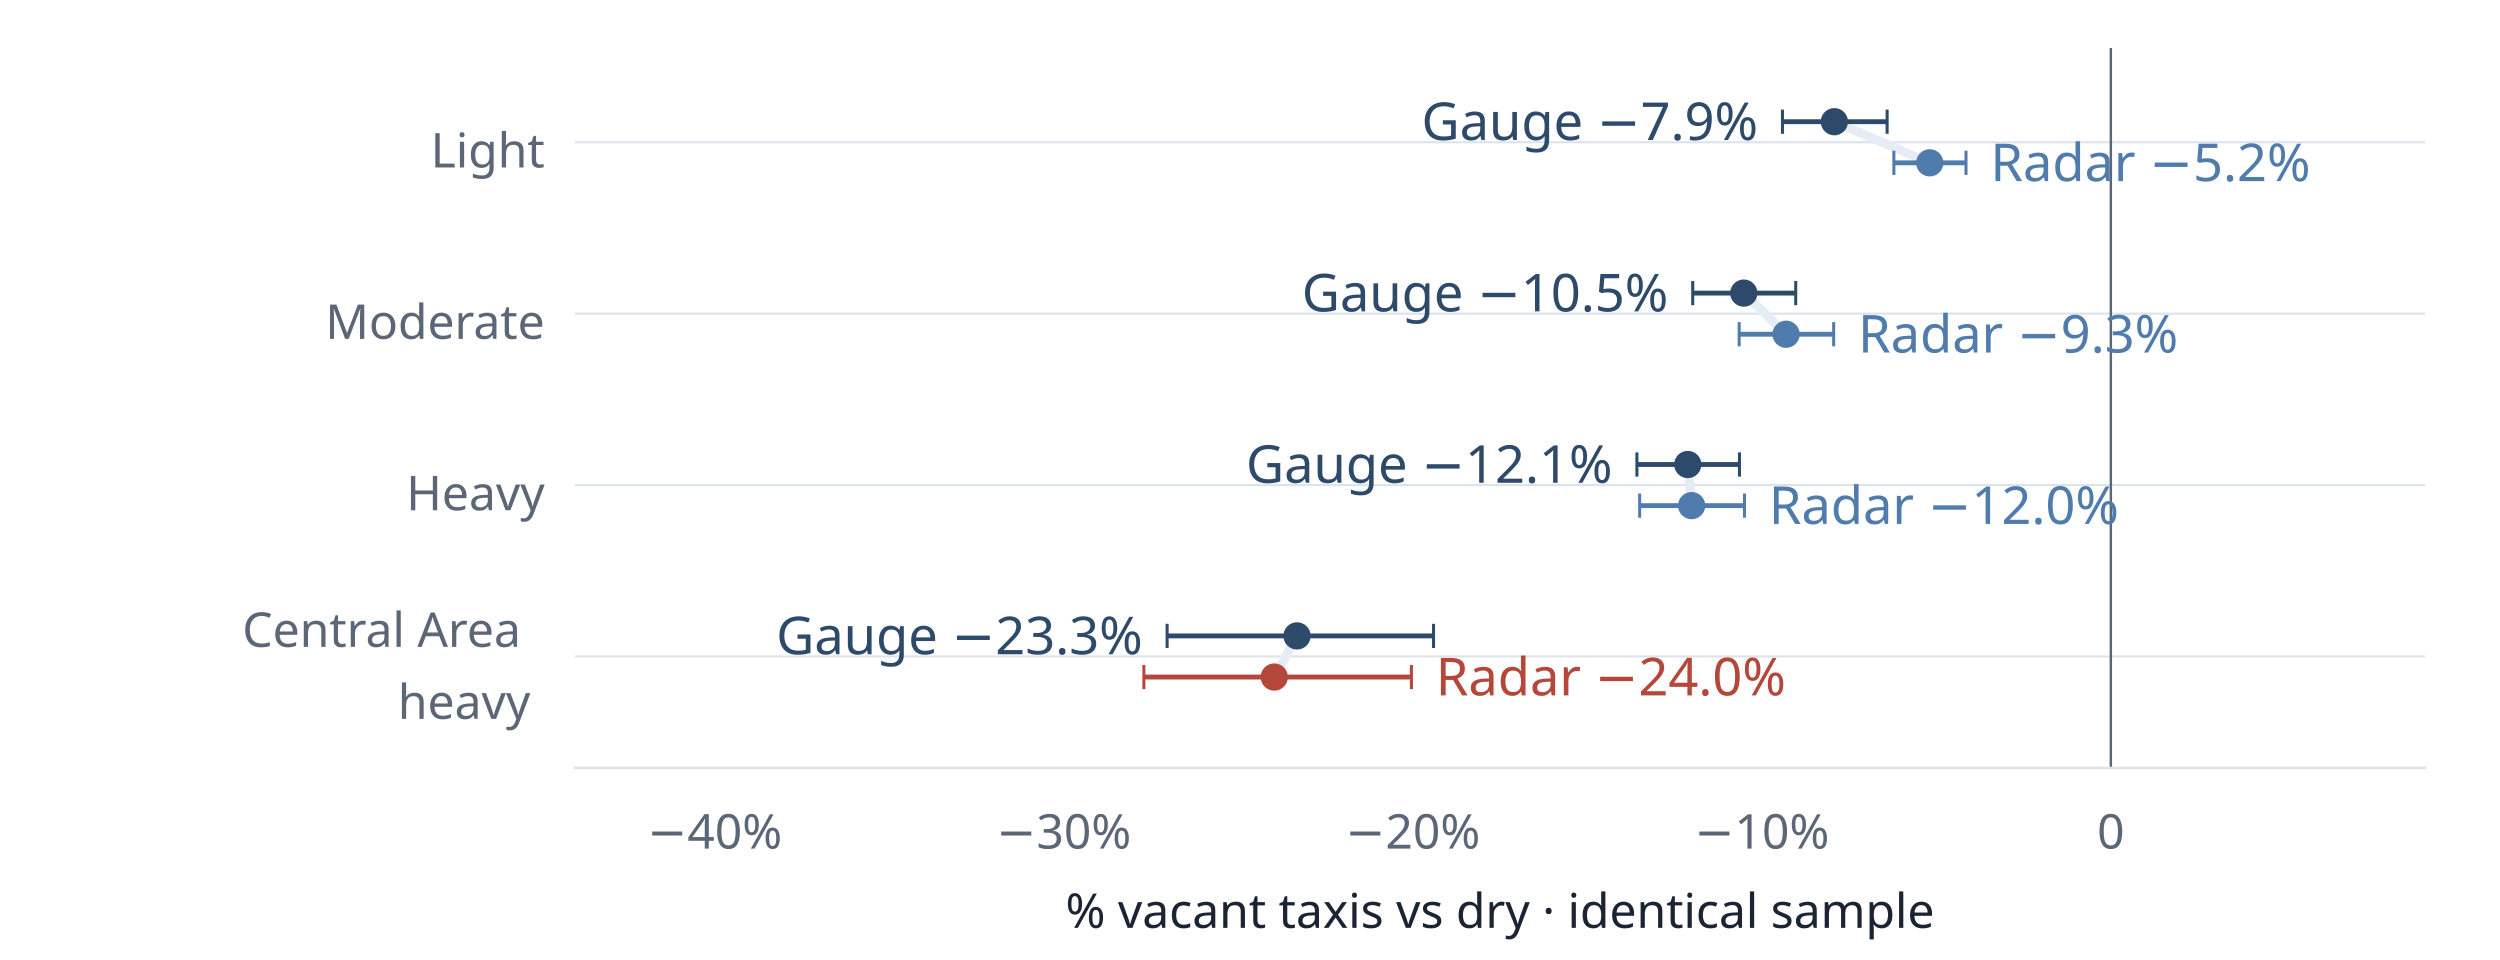
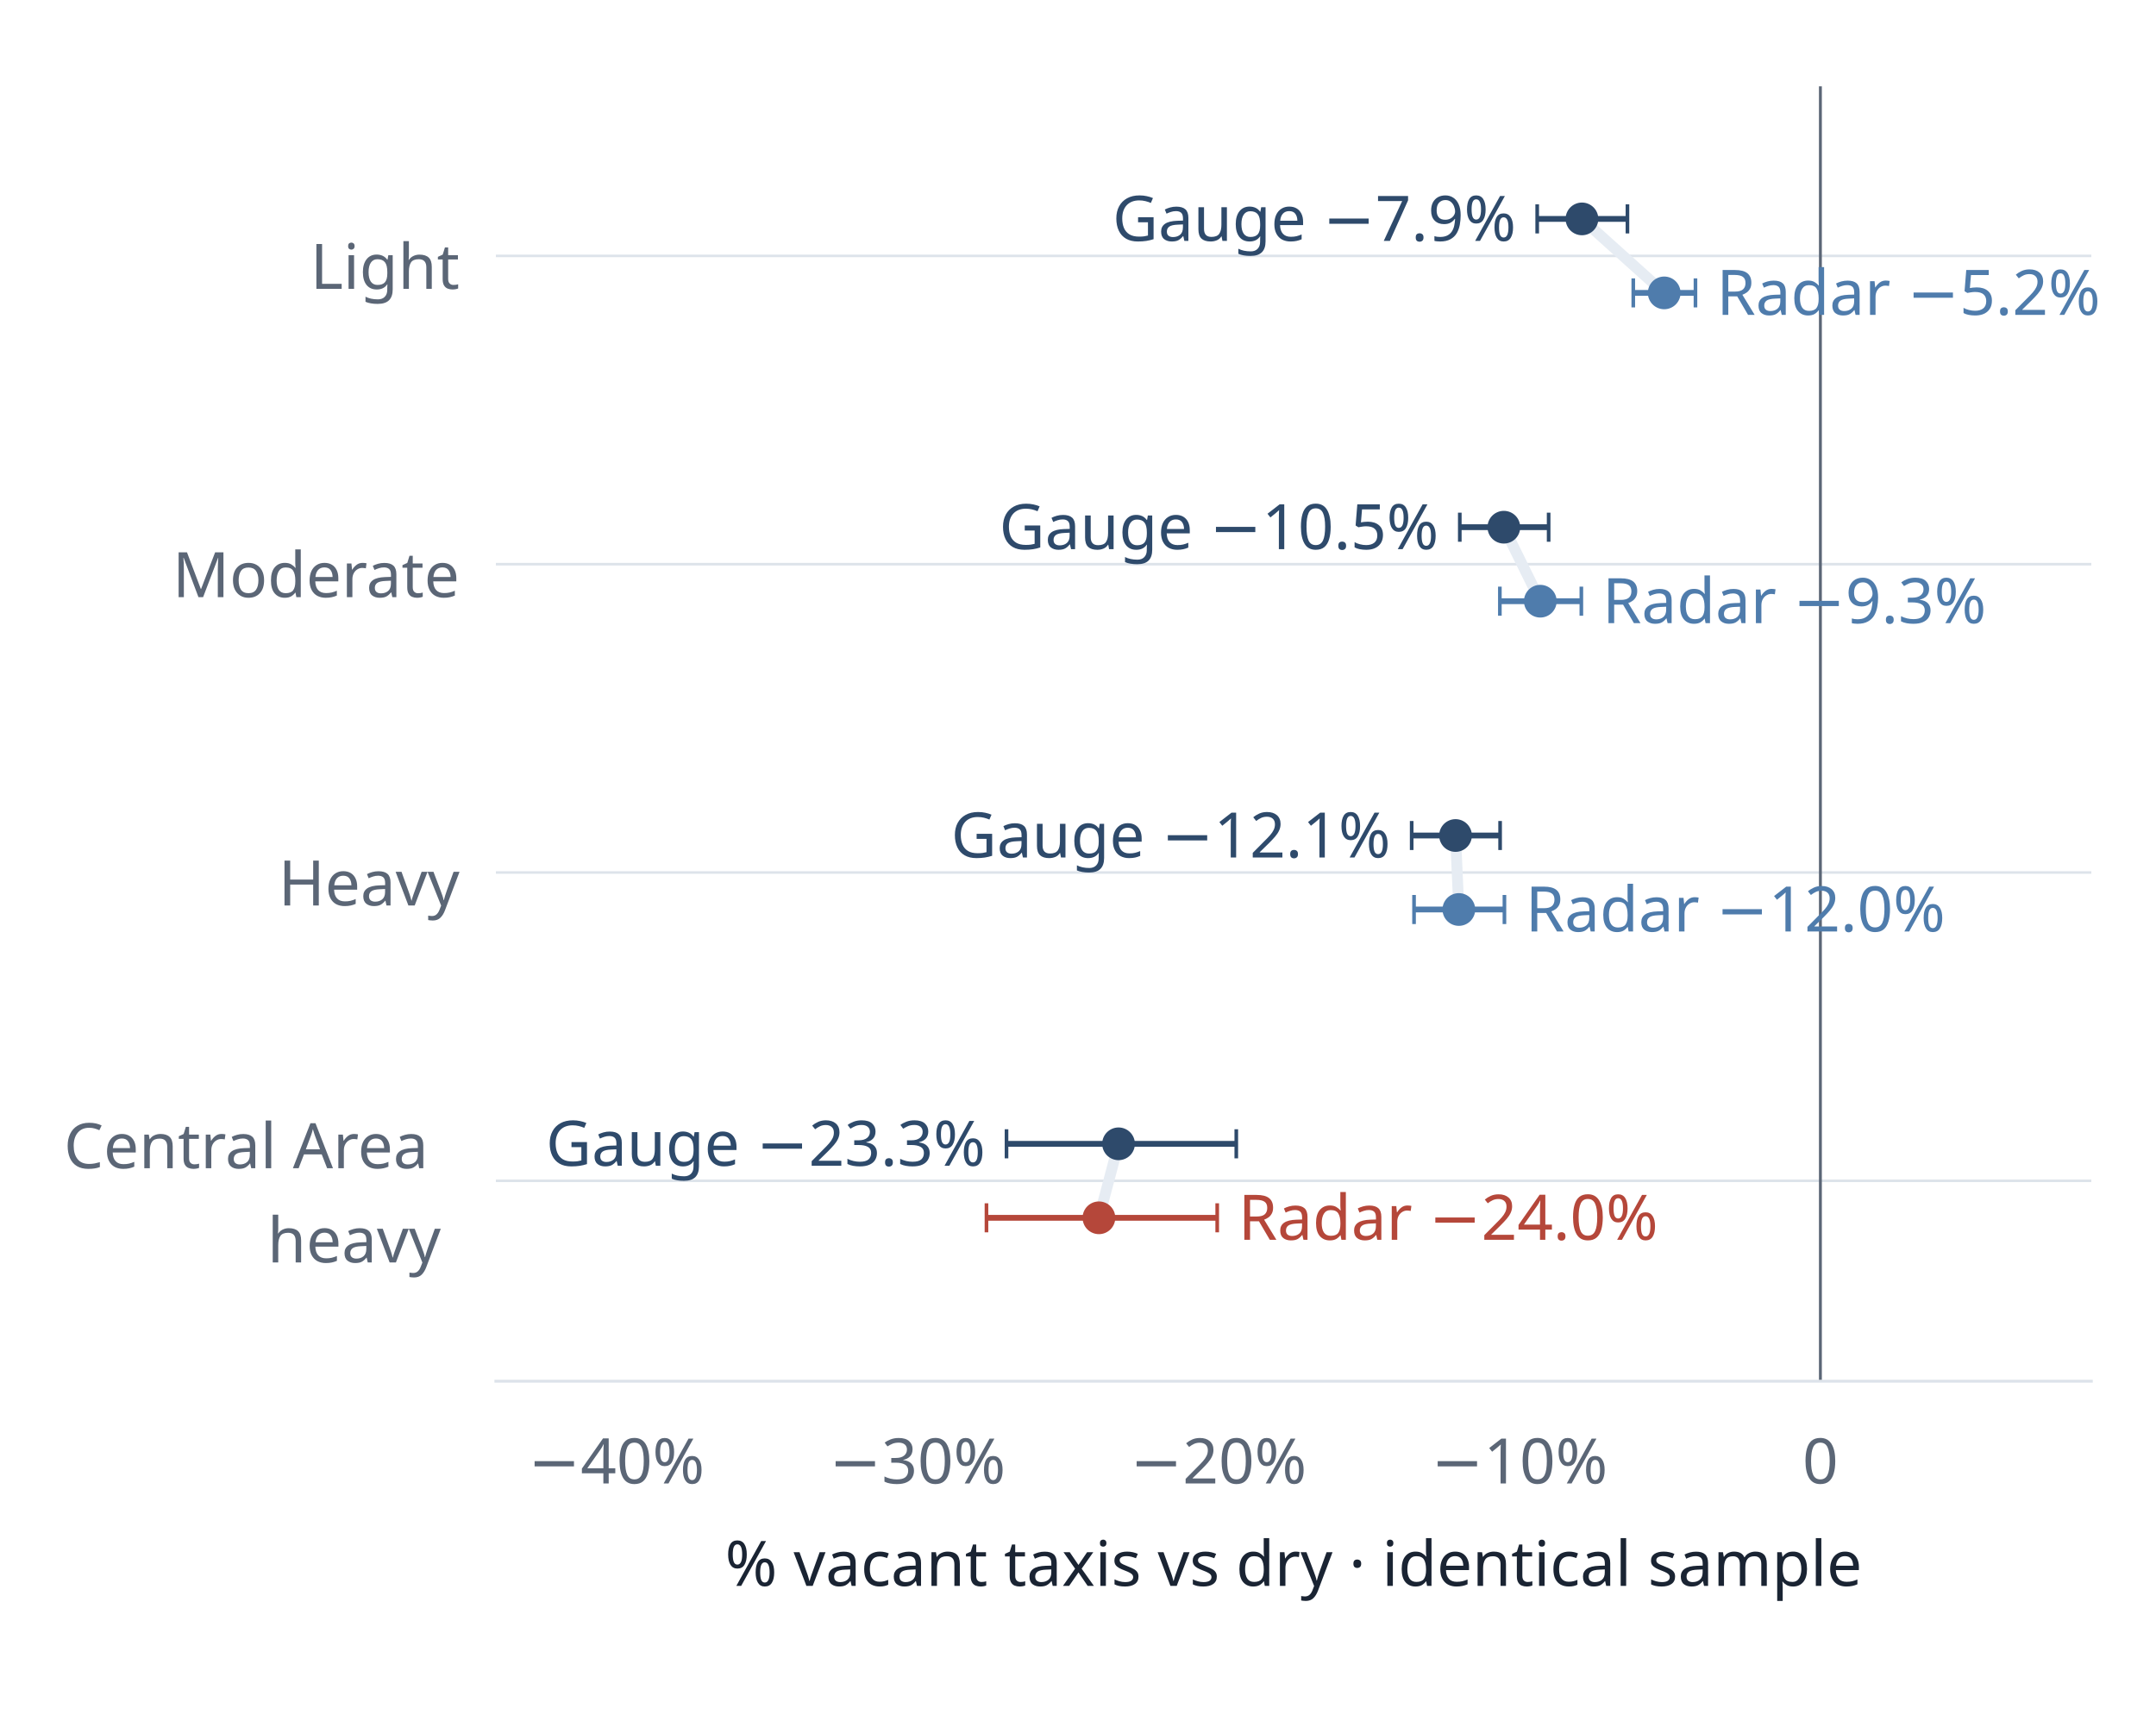
- <svg xmlns="http://www.w3.org/2000/svg" xmlns:xlink="http://www.w3.org/1999/xlink" width="825.12pt" height="316.8pt" viewBox="0 0 825.12 316.8" version="1.1">
+ <svg xmlns="http://www.w3.org/2000/svg" xmlns:xlink="http://www.w3.org/1999/xlink" width="593.28pt" height="475.2pt" viewBox="0 0 593.28 475.2" version="1.1">
  <defs>
    <style type="text/css">*{stroke-linejoin: round; stroke-linecap: butt}</style>
  </defs>
  <g id="figure_1">
    <g id="patch_1">
-       <path d="M 0 316.8  L 825.12 316.8  L 825.12 0  L 0 0  L 0 316.8  z " style="fill: none" />
+       <path d="M 0 475.2  L 593.28 475.2  L 593.28 0  L 0 0  L 0 475.2  z " style="fill: none" />
    </g>
    <g id="axes_1">
      <g id="patch_2">
-         <path d="M 189.778 253.44  L 800.366 253.44  L 800.366 15.84  L 189.778 15.84  L 189.778 253.44  z " style="fill: none" />
+         <path d="M 136.454 380.16  L 575.482 380.16  L 575.482 23.76  L 136.454 23.76  L 136.454 380.16  z " style="fill: none" />
      </g>
      <g id="matplotlib.axis_1">
        <g id="xtick_1">
          <g id="line2d_1" />
          <g id="text_1">
-             <text style="font-size: 15.84px; font-family: 'Poppins'; text-anchor: middle; fill: #5b6676" x="235.86" y="280.072" transform="rotate(-0 235.8598 280.072)">−40%</text>
+             <text style="font-size: 17.28px; font-family: 'Poppins'; text-anchor: middle; fill: #5b6676" x="169.589" y="408.304" transform="rotate(-0 169.5885 408.304)">−40%</text>
          </g>
        </g>
        <g id="xtick_2">
          <g id="line2d_2" />
          <g id="text_2">
-             <text style="font-size: 15.84px; font-family: 'Poppins'; text-anchor: middle; fill: #5b6676" x="351.065" y="280.072" transform="rotate(-0 351.0652 280.072)">−30%</text>
+             <text style="font-size: 17.28px; font-family: 'Poppins'; text-anchor: middle; fill: #5b6676" x="252.424" y="408.304" transform="rotate(-0 252.4238 408.304)">−30%</text>
          </g>
        </g>
        <g id="xtick_3">
          <g id="line2d_3" />
          <g id="text_3">
-             <text style="font-size: 15.84px; font-family: 'Poppins'; text-anchor: middle; fill: #5b6676" x="466.271" y="280.072" transform="rotate(-0 466.2706 280.072)">−20%</text>
+             <text style="font-size: 17.28px; font-family: 'Poppins'; text-anchor: middle; fill: #5b6676" x="335.259" y="408.304" transform="rotate(-0 335.2592 408.304)">−20%</text>
          </g>
        </g>
        <g id="xtick_4">
          <g id="line2d_4" />
          <g id="text_4">
-             <text style="font-size: 15.84px; font-family: 'Poppins'; text-anchor: middle; fill: #5b6676" x="581.476" y="280.072" transform="rotate(-0 581.4761 280.072)">−10%</text>
+             <text style="font-size: 17.28px; font-family: 'Poppins'; text-anchor: middle; fill: #5b6676" x="418.094" y="408.304" transform="rotate(-0 418.0945 408.304)">−10%</text>
          </g>
        </g>
        <g id="xtick_5">
          <g id="line2d_5" />
          <g id="text_5">
-             <text style="font-size: 15.84px; font-family: 'Poppins'; text-anchor: middle; fill: #5b6676" x="696.682" y="280.072" transform="rotate(-0 696.6815 280.072)">0</text>
+             <text style="font-size: 17.28px; font-family: 'Poppins'; text-anchor: middle; fill: #5b6676" x="500.93" y="408.304" transform="rotate(-0 500.9298 408.304)">0</text>
          </g>
        </g>
        <g id="text_6">
-           <text style="font-size: 15.84px; font-family: 'Poppins'; text-anchor: middle; fill: #1a2433" x="495.072" y="306.248" transform="rotate(-0 495.072 306.248)">% vacant taxis vs dry · identical sample</text>
+           <text style="font-size: 17.28px; font-family: 'Poppins'; text-anchor: middle; fill: #1a2433" x="355.968" y="436.496" transform="rotate(-0 355.968 436.496)">% vacant taxis vs dry · identical sample</text>
        </g>
      </g>
      <g id="matplotlib.axis_2">
        <g id="ytick_1">
          <g id="line2d_6">
-             <path d="M 189.778 216.669  L 800.366 216.669  " clip-path="url(#pcbb77b95bd)" style="fill: none; stroke: #dde3ea; stroke-width: 0.7; stroke-linecap: square" />
+             <path d="M 136.454 325.003  L 575.482 325.003  " clip-path="url(#p86345a8472)" style="fill: none; stroke: #dde3ea; stroke-width: 0.7; stroke-linecap: square" />
          </g>
          <g id="line2d_7" />
          <g id="text_7">
-             <text style="font-size: 15.84px; font-family: 'Poppins'; fill: #5b6676" transform="translate(79.97075 213.5006)">Central Area</text>
-             <text style="font-size: 15.84px; font-family: 'Poppins'; fill: #5b6676" transform="translate(131.3097 237.2606)">heavy</text>
+             <text style="font-size: 17.28px; font-family: 'Poppins'; fill: #5b6676" transform="translate(17.5742 321.5469)">Central Area</text>
+             <text style="font-size: 17.28px; font-family: 'Poppins'; fill: #5b6676" transform="translate(73.5803 347.4669)">heavy</text>
          </g>
        </g>
        <g id="ytick_2">
          <g id="line2d_8">
-             <path d="M 189.778 160.097  L 800.366 160.097  " clip-path="url(#pcbb77b95bd)" style="fill: none; stroke: #dde3ea; stroke-width: 0.7; stroke-linecap: square" />
+             <path d="M 136.454 240.146  L 575.482 240.146  " clip-path="url(#p86345a8472)" style="fill: none; stroke: #dde3ea; stroke-width: 0.7; stroke-linecap: square" />
          </g>
          <g id="line2d_9" />
          <g id="text_8">
-             <text style="font-size: 15.84px; font-family: 'Poppins'; text-anchor: end; fill: #5b6676" x="179.778" y="168.413" transform="rotate(-0 179.7776 168.4131)">Heavy</text>
+             <text style="font-size: 17.28px; font-family: 'Poppins'; text-anchor: end; fill: #5b6676" x="126.454" y="249.218" transform="rotate(-0 126.4544 249.2177)">Heavy</text>
          </g>
        </g>
        <g id="ytick_3">
          <g id="line2d_10">
-             <path d="M 189.778 103.526  L 800.366 103.526  " clip-path="url(#pcbb77b95bd)" style="fill: none; stroke: #dde3ea; stroke-width: 0.7; stroke-linecap: square" />
+             <path d="M 136.454 155.289  L 575.482 155.289  " clip-path="url(#p86345a8472)" style="fill: none; stroke: #dde3ea; stroke-width: 0.7; stroke-linecap: square" />
          </g>
          <g id="line2d_11" />
          <g id="text_9">
-             <text style="font-size: 15.84px; font-family: 'Poppins'; text-anchor: end; fill: #5b6676" x="179.778" y="111.842" transform="rotate(-0 179.7776 111.8417)">Moderate</text>
+             <text style="font-size: 17.28px; font-family: 'Poppins'; text-anchor: end; fill: #5b6676" x="126.454" y="164.361" transform="rotate(-0 126.4544 164.3606)">Moderate</text>
          </g>
        </g>
        <g id="ytick_4">
          <g id="line2d_12">
-             <path d="M 189.778 46.954  L 800.366 46.954  " clip-path="url(#pcbb77b95bd)" style="fill: none; stroke: #dde3ea; stroke-width: 0.7; stroke-linecap: square" />
+             <path d="M 136.454 70.431  L 575.482 70.431  " clip-path="url(#p86345a8472)" style="fill: none; stroke: #dde3ea; stroke-width: 0.7; stroke-linecap: square" />
          </g>
          <g id="line2d_13" />
          <g id="text_10">
-             <text style="font-size: 15.84px; font-family: 'Poppins'; text-anchor: end; fill: #5b6676" x="179.778" y="55.27" transform="rotate(-0 179.7776 55.27029)">Light</text>
+             <text style="font-size: 17.28px; font-family: 'Poppins'; text-anchor: end; fill: #5b6676" x="126.454" y="79.503" transform="rotate(-0 126.4544 79.50343)">Light</text>
          </g>
        </g>
      </g>
      <g id="line2d_14">
-         <path d="M 605.427 40.166  L 636.905 53.743  " clip-path="url(#pcbb77b95bd)" style="fill: none; stroke: #e6ecf3; stroke-width: 3; stroke-linecap: square" />
+         <path d="M 435.316 60.249  L 457.949 80.614  " clip-path="url(#p86345a8472)" style="fill: none; stroke: #e6ecf3; stroke-width: 3; stroke-linecap: square" />
      </g>
      <g id="line2d_15">
-         <path d="M 575.537 96.737  L 589.487 110.314  " clip-path="url(#pcbb77b95bd)" style="fill: none; stroke: #e6ecf3; stroke-width: 3; stroke-linecap: square" />
+         <path d="M 413.824 145.106  L 423.855 165.471  " clip-path="url(#p86345a8472)" style="fill: none; stroke: #e6ecf3; stroke-width: 3; stroke-linecap: square" />
      </g>
      <g id="line2d_16">
-         <path d="M 557.041 153.309  L 558.315 166.886  " clip-path="url(#pcbb77b95bd)" style="fill: none; stroke: #e6ecf3; stroke-width: 3; stroke-linecap: square" />
+         <path d="M 400.525 229.963  L 401.441 250.329  " clip-path="url(#p86345a8472)" style="fill: none; stroke: #e6ecf3; stroke-width: 3; stroke-linecap: square" />
      </g>
      <g id="line2d_17">
-         <path d="M 428.076 209.88  L 420.571 223.457  " clip-path="url(#pcbb77b95bd)" style="fill: none; stroke: #e6ecf3; stroke-width: 3; stroke-linecap: square" />
+         <path d="M 307.797 314.82  L 302.4 335.186  " clip-path="url(#p86345a8472)" style="fill: none; stroke: #e6ecf3; stroke-width: 3; stroke-linecap: square" />
      </g>
      <g id="line2d_18">
-         <path d="M 696.682 253.44  L 696.682 15.84  " clip-path="url(#pcbb77b95bd)" style="fill: none; stroke: #5b6676; stroke-width: 0.8; stroke-linecap: square" />
+         <path d="M 500.93 380.16  L 500.93 23.76  " clip-path="url(#p86345a8472)" style="fill: none; stroke: #5b6676; stroke-width: 0.8; stroke-linecap: square" />
      </g>
      <g id="patch_3">
-         <path d="M 189.778 253.44  L 800.366 253.44  " style="fill: none; stroke: #dde3ea; stroke-width: 0.8; stroke-linejoin: miter; stroke-linecap: square" />
+         <path d="M 136.454 380.16  L 575.482 380.16  " style="fill: none; stroke: #dde3ea; stroke-width: 0.8; stroke-linejoin: miter; stroke-linecap: square" />
      </g>
      <g id="text_11">
-         <text style="font-size: 17.28px; font-family: 'Poppins'; text-anchor: end; fill: #2e4a6b" x="580.234" y="46.214" transform="rotate(-0 580.2337 46.21371)">Gauge −7.9%</text>
+         <text style="font-size: 17.28px; font-family: 'Poppins'; text-anchor: end; fill: #2e4a6b" x="417.201" y="66.297" transform="rotate(-0 417.2012 66.29657)">Gauge −7.9%</text>
      </g>
      <g id="text_12">
-         <text style="font-size: 17.28px; font-family: 'Poppins'; text-anchor: start; fill: #4f7cac" x="656.935" y="59.791" transform="rotate(-0 656.9346 59.79086)">Radar −5.2%</text>
+         <text style="font-size: 17.28px; font-family: 'Poppins'; text-anchor: start; fill: #4f7cac" x="472.351" y="86.662" transform="rotate(-0 472.3509 86.66229)">Radar −5.2%</text>
      </g>
      <g id="text_13">
-         <text style="font-size: 17.28px; font-family: 'Poppins'; text-anchor: end; fill: #2e4a6b" x="550.612" y="102.785" transform="rotate(-0 550.6123 102.7851)">Gauge −10.5%</text>
+         <text style="font-size: 17.28px; font-family: 'Poppins'; text-anchor: end; fill: #2e4a6b" x="395.903" y="151.154" transform="rotate(-0 395.9027 151.1537)">Gauge −10.5%</text>
      </g>
      <g id="text_14">
-         <text style="font-size: 17.28px; font-family: 'Poppins'; text-anchor: start; fill: #4f7cac" x="613.261" y="116.362" transform="rotate(-0 613.2614 116.3623)">Radar −9.3%</text>
+         <text style="font-size: 17.28px; font-family: 'Poppins'; text-anchor: start; fill: #4f7cac" x="440.949" y="171.519" transform="rotate(-0 440.9489 171.5194)">Radar −9.3%</text>
      </g>
      <g id="text_15">
-         <text style="font-size: 17.28px; font-family: 'Poppins'; text-anchor: end; fill: #2e4a6b" x="532.196" y="159.357" transform="rotate(-0 532.1957 159.3566)">Gauge −12.1%</text>
+         <text style="font-size: 17.28px; font-family: 'Poppins'; text-anchor: end; fill: #2e4a6b" x="382.661" y="236.011" transform="rotate(-0 382.6608 236.0109)">Gauge −12.1%</text>
      </g>
      <g id="text_16">
-         <text style="font-size: 17.28px; font-family: 'Poppins'; text-anchor: start; fill: #4f7cac" x="583.822" y="172.934" transform="rotate(-0 583.8221 172.9337)">Radar −12.0%</text>
+         <text style="font-size: 17.28px; font-family: 'Poppins'; text-anchor: start; fill: #4f7cac" x="419.781" y="256.377" transform="rotate(-0 419.7813 256.3766)">Radar −12.0%</text>
      </g>
      <g id="text_17">
-         <text style="font-size: 17.28px; font-family: 'Poppins'; text-anchor: end; fill: #2e4a6b" x="377.138" y="215.928" transform="rotate(-0 377.1377 215.928)">Gauge −23.3%</text>
+         <text style="font-size: 17.28px; font-family: 'Poppins'; text-anchor: end; fill: #2e4a6b" x="271.171" y="320.868" transform="rotate(-0 271.1705 320.868)">Gauge −23.3%</text>
      </g>
      <g id="text_18">
-         <text style="font-size: 17.28px; font-family: 'Poppins'; text-anchor: start; fill: #b5473a" x="473.9" y="229.505" transform="rotate(-0 473.9004 229.5051)">Radar −24.0%</text>
+         <text style="font-size: 17.28px; font-family: 'Poppins'; text-anchor: start; fill: #b5473a" x="340.745" y="341.234" transform="rotate(-0 340.7451 341.2337)">Radar −24.0%</text>
      </g>
      <g id="LineCollection_1">
-         <path d="M 588.298 40.166  L 622.837 40.166  " clip-path="url(#pcbb77b95bd)" style="fill: none; stroke: #2e4a6b; stroke-width: 1.6" />
+         <path d="M 423 60.249  L 447.834 60.249  " clip-path="url(#p86345a8472)" style="fill: none; stroke: #2e4a6b; stroke-width: 1.6" />
      </g>
      <g id="line2d_19">
        <defs>
          <path id="m8970745eac" d="M 0 4  L 0 -4  " style="stroke: #2e4a6b" />
        </defs>
-         <g clip-path="url(#pcbb77b95bd)">
-           <use xlink:href="#m8970745eac" x="588.298" y="40.166" style="fill: #2e4a6b; stroke: #2e4a6b" />
+         <g clip-path="url(#p86345a8472)">
+           <use xlink:href="#m8970745eac" x="423" y="60.249" style="fill: #2e4a6b; stroke: #2e4a6b" />
        </g>
      </g>
      <g id="line2d_20">
-         <g clip-path="url(#pcbb77b95bd)">
-           <use xlink:href="#m8970745eac" x="622.837" y="40.166" style="fill: #2e4a6b; stroke: #2e4a6b" />
+         <g clip-path="url(#p86345a8472)">
+           <use xlink:href="#m8970745eac" x="447.834" y="60.249" style="fill: #2e4a6b; stroke: #2e4a6b" />
        </g>
      </g>
      <g id="LineCollection_2">
-         <path d="M 625.069 53.743  L 648.87 53.743  " clip-path="url(#pcbb77b95bd)" style="fill: none; stroke: #4f7cac; stroke-width: 1.6" />
+         <path d="M 449.439 80.614  L 466.552 80.614  " clip-path="url(#p86345a8472)" style="fill: none; stroke: #4f7cac; stroke-width: 1.6" />
      </g>
      <g id="line2d_21">
        <defs>
          <path id="mc3474a26d5" d="M 0 4  L 0 -4  " style="stroke: #4f7cac" />
        </defs>
-         <g clip-path="url(#pcbb77b95bd)">
-           <use xlink:href="#mc3474a26d5" x="625.069" y="53.743" style="fill: #4f7cac; stroke: #4f7cac" />
+         <g clip-path="url(#p86345a8472)">
+           <use xlink:href="#mc3474a26d5" x="449.439" y="80.614" style="fill: #4f7cac; stroke: #4f7cac" />
        </g>
      </g>
      <g id="line2d_22">
-         <g clip-path="url(#pcbb77b95bd)">
-           <use xlink:href="#mc3474a26d5" x="648.87" y="53.743" style="fill: #4f7cac; stroke: #4f7cac" />
+         <g clip-path="url(#p86345a8472)">
+           <use xlink:href="#mc3474a26d5" x="466.552" y="80.614" style="fill: #4f7cac; stroke: #4f7cac" />
        </g>
      </g>
      <g id="LineCollection_3">
-         <path d="M 558.677 96.737  L 592.677 96.737  " clip-path="url(#pcbb77b95bd)" style="fill: none; stroke: #2e4a6b; stroke-width: 1.6" />
+         <path d="M 401.701 145.106  L 426.148 145.106  " clip-path="url(#p86345a8472)" style="fill: none; stroke: #2e4a6b; stroke-width: 1.6" />
      </g>
      <g id="line2d_23">
-         <g clip-path="url(#pcbb77b95bd)">
-           <use xlink:href="#m8970745eac" x="558.677" y="96.737" style="fill: #2e4a6b; stroke: #2e4a6b" />
+         <g clip-path="url(#p86345a8472)">
+           <use xlink:href="#m8970745eac" x="401.701" y="145.106" style="fill: #2e4a6b; stroke: #2e4a6b" />
        </g>
      </g>
      <g id="line2d_24">
-         <g clip-path="url(#pcbb77b95bd)">
-           <use xlink:href="#m8970745eac" x="592.677" y="96.737" style="fill: #2e4a6b; stroke: #2e4a6b" />
+         <g clip-path="url(#p86345a8472)">
+           <use xlink:href="#m8970745eac" x="426.148" y="145.106" style="fill: #2e4a6b; stroke: #2e4a6b" />
        </g>
      </g>
      <g id="LineCollection_4">
-         <path d="M 574.011 110.314  L 605.197 110.314  " clip-path="url(#pcbb77b95bd)" style="fill: none; stroke: #4f7cac; stroke-width: 1.6" />
+         <path d="M 412.727 165.471  L 435.15 165.471  " clip-path="url(#p86345a8472)" style="fill: none; stroke: #4f7cac; stroke-width: 1.6" />
      </g>
      <g id="line2d_25">
-         <g clip-path="url(#pcbb77b95bd)">
-           <use xlink:href="#mc3474a26d5" x="574.011" y="110.314" style="fill: #4f7cac; stroke: #4f7cac" />
+         <g clip-path="url(#p86345a8472)">
+           <use xlink:href="#mc3474a26d5" x="412.727" y="165.471" style="fill: #4f7cac; stroke: #4f7cac" />
        </g>
      </g>
      <g id="line2d_26">
-         <g clip-path="url(#pcbb77b95bd)">
-           <use xlink:href="#mc3474a26d5" x="605.197" y="110.314" style="fill: #4f7cac; stroke: #4f7cac" />
+         <g clip-path="url(#p86345a8472)">
+           <use xlink:href="#mc3474a26d5" x="435.15" y="165.471" style="fill: #4f7cac; stroke: #4f7cac" />
        </g>
      </g>
      <g id="LineCollection_5">
-         <path d="M 540.26 153.309  L 574.104 153.309  " clip-path="url(#pcbb77b95bd)" style="fill: none; stroke: #2e4a6b; stroke-width: 1.6" />
+         <path d="M 388.459 229.963  L 412.794 229.963  " clip-path="url(#p86345a8472)" style="fill: none; stroke: #2e4a6b; stroke-width: 1.6" />
      </g>
      <g id="line2d_27">
-         <g clip-path="url(#pcbb77b95bd)">
-           <use xlink:href="#m8970745eac" x="540.26" y="153.309" style="fill: #2e4a6b; stroke: #2e4a6b" />
+         <g clip-path="url(#p86345a8472)">
+           <use xlink:href="#m8970745eac" x="388.459" y="229.963" style="fill: #2e4a6b; stroke: #2e4a6b" />
        </g>
      </g>
      <g id="line2d_28">
-         <g clip-path="url(#pcbb77b95bd)">
-           <use xlink:href="#m8970745eac" x="574.104" y="153.309" style="fill: #2e4a6b; stroke: #2e4a6b" />
+         <g clip-path="url(#p86345a8472)">
+           <use xlink:href="#m8970745eac" x="412.794" y="229.963" style="fill: #2e4a6b; stroke: #2e4a6b" />
        </g>
      </g>
      <g id="LineCollection_6">
-         <path d="M 541.167 166.886  L 575.758 166.886  " clip-path="url(#pcbb77b95bd)" style="fill: none; stroke: #4f7cac; stroke-width: 1.6" />
+         <path d="M 389.111 250.329  L 413.983 250.329  " clip-path="url(#p86345a8472)" style="fill: none; stroke: #4f7cac; stroke-width: 1.6" />
      </g>
      <g id="line2d_29">
-         <g clip-path="url(#pcbb77b95bd)">
-           <use xlink:href="#mc3474a26d5" x="541.167" y="166.886" style="fill: #4f7cac; stroke: #4f7cac" />
+         <g clip-path="url(#p86345a8472)">
+           <use xlink:href="#mc3474a26d5" x="389.111" y="250.329" style="fill: #4f7cac; stroke: #4f7cac" />
        </g>
      </g>
      <g id="line2d_30">
-         <g clip-path="url(#pcbb77b95bd)">
-           <use xlink:href="#mc3474a26d5" x="575.758" y="166.886" style="fill: #4f7cac; stroke: #4f7cac" />
+         <g clip-path="url(#p86345a8472)">
+           <use xlink:href="#mc3474a26d5" x="413.983" y="250.329" style="fill: #4f7cac; stroke: #4f7cac" />
        </g>
      </g>
      <g id="LineCollection_7">
-         <path d="M 385.202 209.88  L 473.137 209.88  " clip-path="url(#pcbb77b95bd)" style="fill: none; stroke: #2e4a6b; stroke-width: 1.6" />
+         <path d="M 276.969 314.82  L 340.196 314.82  " clip-path="url(#p86345a8472)" style="fill: none; stroke: #2e4a6b; stroke-width: 1.6" />
      </g>
      <g id="line2d_31">
-         <g clip-path="url(#pcbb77b95bd)">
-           <use xlink:href="#m8970745eac" x="385.202" y="209.88" style="fill: #2e4a6b; stroke: #2e4a6b" />
+         <g clip-path="url(#p86345a8472)">
+           <use xlink:href="#m8970745eac" x="276.969" y="314.82" style="fill: #2e4a6b; stroke: #2e4a6b" />
        </g>
      </g>
      <g id="line2d_32">
-         <g clip-path="url(#pcbb77b95bd)">
-           <use xlink:href="#m8970745eac" x="473.137" y="209.88" style="fill: #2e4a6b; stroke: #2e4a6b" />
+         <g clip-path="url(#p86345a8472)">
+           <use xlink:href="#m8970745eac" x="340.196" y="314.82" style="fill: #2e4a6b; stroke: #2e4a6b" />
        </g>
      </g>
      <g id="LineCollection_8">
-         <path d="M 377.53 223.457  L 465.836 223.457  " clip-path="url(#pcbb77b95bd)" style="fill: none; stroke: #b5473a; stroke-width: 1.6" />
+         <path d="M 271.453 335.186  L 334.947 335.186  " clip-path="url(#p86345a8472)" style="fill: none; stroke: #b5473a; stroke-width: 1.6" />
      </g>
      <g id="line2d_33">
        <defs>
          <path id="ma57f659477" d="M 0 4  L 0 -4  " style="stroke: #b5473a" />
        </defs>
-         <g clip-path="url(#pcbb77b95bd)">
-           <use xlink:href="#ma57f659477" x="377.53" y="223.457" style="fill: #b5473a; stroke: #b5473a" />
+         <g clip-path="url(#p86345a8472)">
+           <use xlink:href="#ma57f659477" x="271.453" y="335.186" style="fill: #b5473a; stroke: #b5473a" />
        </g>
      </g>
      <g id="line2d_34">
-         <g clip-path="url(#pcbb77b95bd)">
-           <use xlink:href="#ma57f659477" x="465.836" y="223.457" style="fill: #b5473a; stroke: #b5473a" />
+         <g clip-path="url(#p86345a8472)">
+           <use xlink:href="#ma57f659477" x="334.947" y="335.186" style="fill: #b5473a; stroke: #b5473a" />
        </g>
      </g>
      <g id="line2d_35">
        <defs>
          <path id="m0b6e428fef" d="M 0 4  C 1.061 4 2.078 3.579 2.828 2.828  C 3.579 2.078 4 1.061 4 0  C 4 -1.061 3.579 -2.078 2.828 -2.828  C 2.078 -3.579 1.061 -4 0 -4  C -1.061 -4 -2.078 -3.579 -2.828 -2.828  C -3.579 -2.078 -4 -1.061 -4 0  C -4 1.061 -3.579 2.078 -2.828 2.828  C -2.078 3.579 -1.061 4 0 4  z " style="stroke: #2e4a6b" />
        </defs>
-         <g clip-path="url(#pcbb77b95bd)">
-           <use xlink:href="#m0b6e428fef" x="605.427" y="40.166" style="fill: #2e4a6b; stroke: #2e4a6b" />
+         <g clip-path="url(#p86345a8472)">
+           <use xlink:href="#m0b6e428fef" x="435.316" y="60.249" style="fill: #2e4a6b; stroke: #2e4a6b" />
        </g>
      </g>
      <g id="line2d_36">
        <defs>
          <path id="mc1b8164aa3" d="M 0 4  C 1.061 4 2.078 3.579 2.828 2.828  C 3.579 2.078 4 1.061 4 0  C 4 -1.061 3.579 -2.078 2.828 -2.828  C 2.078 -3.579 1.061 -4 0 -4  C -1.061 -4 -2.078 -3.579 -2.828 -2.828  C -3.579 -2.078 -4 -1.061 -4 0  C -4 1.061 -3.579 2.078 -2.828 2.828  C -2.078 3.579 -1.061 4 0 4  z " style="stroke: #4f7cac" />
        </defs>
-         <g clip-path="url(#pcbb77b95bd)">
-           <use xlink:href="#mc1b8164aa3" x="636.905" y="53.743" style="fill: #4f7cac; stroke: #4f7cac" />
+         <g clip-path="url(#p86345a8472)">
+           <use xlink:href="#mc1b8164aa3" x="457.949" y="80.614" style="fill: #4f7cac; stroke: #4f7cac" />
        </g>
      </g>
      <g id="line2d_37">
-         <g clip-path="url(#pcbb77b95bd)">
-           <use xlink:href="#m0b6e428fef" x="575.537" y="96.737" style="fill: #2e4a6b; stroke: #2e4a6b" />
+         <g clip-path="url(#p86345a8472)">
+           <use xlink:href="#m0b6e428fef" x="413.824" y="145.106" style="fill: #2e4a6b; stroke: #2e4a6b" />
        </g>
      </g>
      <g id="line2d_38">
-         <g clip-path="url(#pcbb77b95bd)">
-           <use xlink:href="#mc1b8164aa3" x="589.487" y="110.314" style="fill: #4f7cac; stroke: #4f7cac" />
+         <g clip-path="url(#p86345a8472)">
+           <use xlink:href="#mc1b8164aa3" x="423.855" y="165.471" style="fill: #4f7cac; stroke: #4f7cac" />
        </g>
      </g>
      <g id="line2d_39">
-         <g clip-path="url(#pcbb77b95bd)">
-           <use xlink:href="#m0b6e428fef" x="557.041" y="153.309" style="fill: #2e4a6b; stroke: #2e4a6b" />
+         <g clip-path="url(#p86345a8472)">
+           <use xlink:href="#m0b6e428fef" x="400.525" y="229.963" style="fill: #2e4a6b; stroke: #2e4a6b" />
        </g>
      </g>
      <g id="line2d_40">
-         <g clip-path="url(#pcbb77b95bd)">
-           <use xlink:href="#mc1b8164aa3" x="558.315" y="166.886" style="fill: #4f7cac; stroke: #4f7cac" />
+         <g clip-path="url(#p86345a8472)">
+           <use xlink:href="#mc1b8164aa3" x="401.441" y="250.329" style="fill: #4f7cac; stroke: #4f7cac" />
        </g>
      </g>
      <g id="line2d_41">
-         <g clip-path="url(#pcbb77b95bd)">
-           <use xlink:href="#m0b6e428fef" x="428.076" y="209.88" style="fill: #2e4a6b; stroke: #2e4a6b" />
+         <g clip-path="url(#p86345a8472)">
+           <use xlink:href="#m0b6e428fef" x="307.797" y="314.82" style="fill: #2e4a6b; stroke: #2e4a6b" />
        </g>
      </g>
      <g id="line2d_42">
        <defs>
          <path id="m2fac3c6c87" d="M 0 4  C 1.061 4 2.078 3.579 2.828 2.828  C 3.579 2.078 4 1.061 4 0  C 4 -1.061 3.579 -2.078 2.828 -2.828  C 2.078 -3.579 1.061 -4 0 -4  C -1.061 -4 -2.078 -3.579 -2.828 -2.828  C -3.579 -2.078 -4 -1.061 -4 0  C -4 1.061 -3.579 2.078 -2.828 2.828  C -2.078 3.579 -1.061 4 0 4  z " style="stroke: #b5473a" />
        </defs>
-         <g clip-path="url(#pcbb77b95bd)">
-           <use xlink:href="#m2fac3c6c87" x="420.571" y="223.457" style="fill: #b5473a; stroke: #b5473a" />
+         <g clip-path="url(#p86345a8472)">
+           <use xlink:href="#m2fac3c6c87" x="302.4" y="335.186" style="fill: #b5473a; stroke: #b5473a" />
        </g>
      </g>
    </g>
  </g>
  <defs>
-     <clipPath id="pcbb77b95bd">
-       <rect x="189.778" y="15.84" width="610.589" height="237.6" />
+     <clipPath id="p86345a8472">
+       <rect x="136.454" y="23.76" width="439.027" height="356.4" />
    </clipPath>
  </defs>
</svg>
